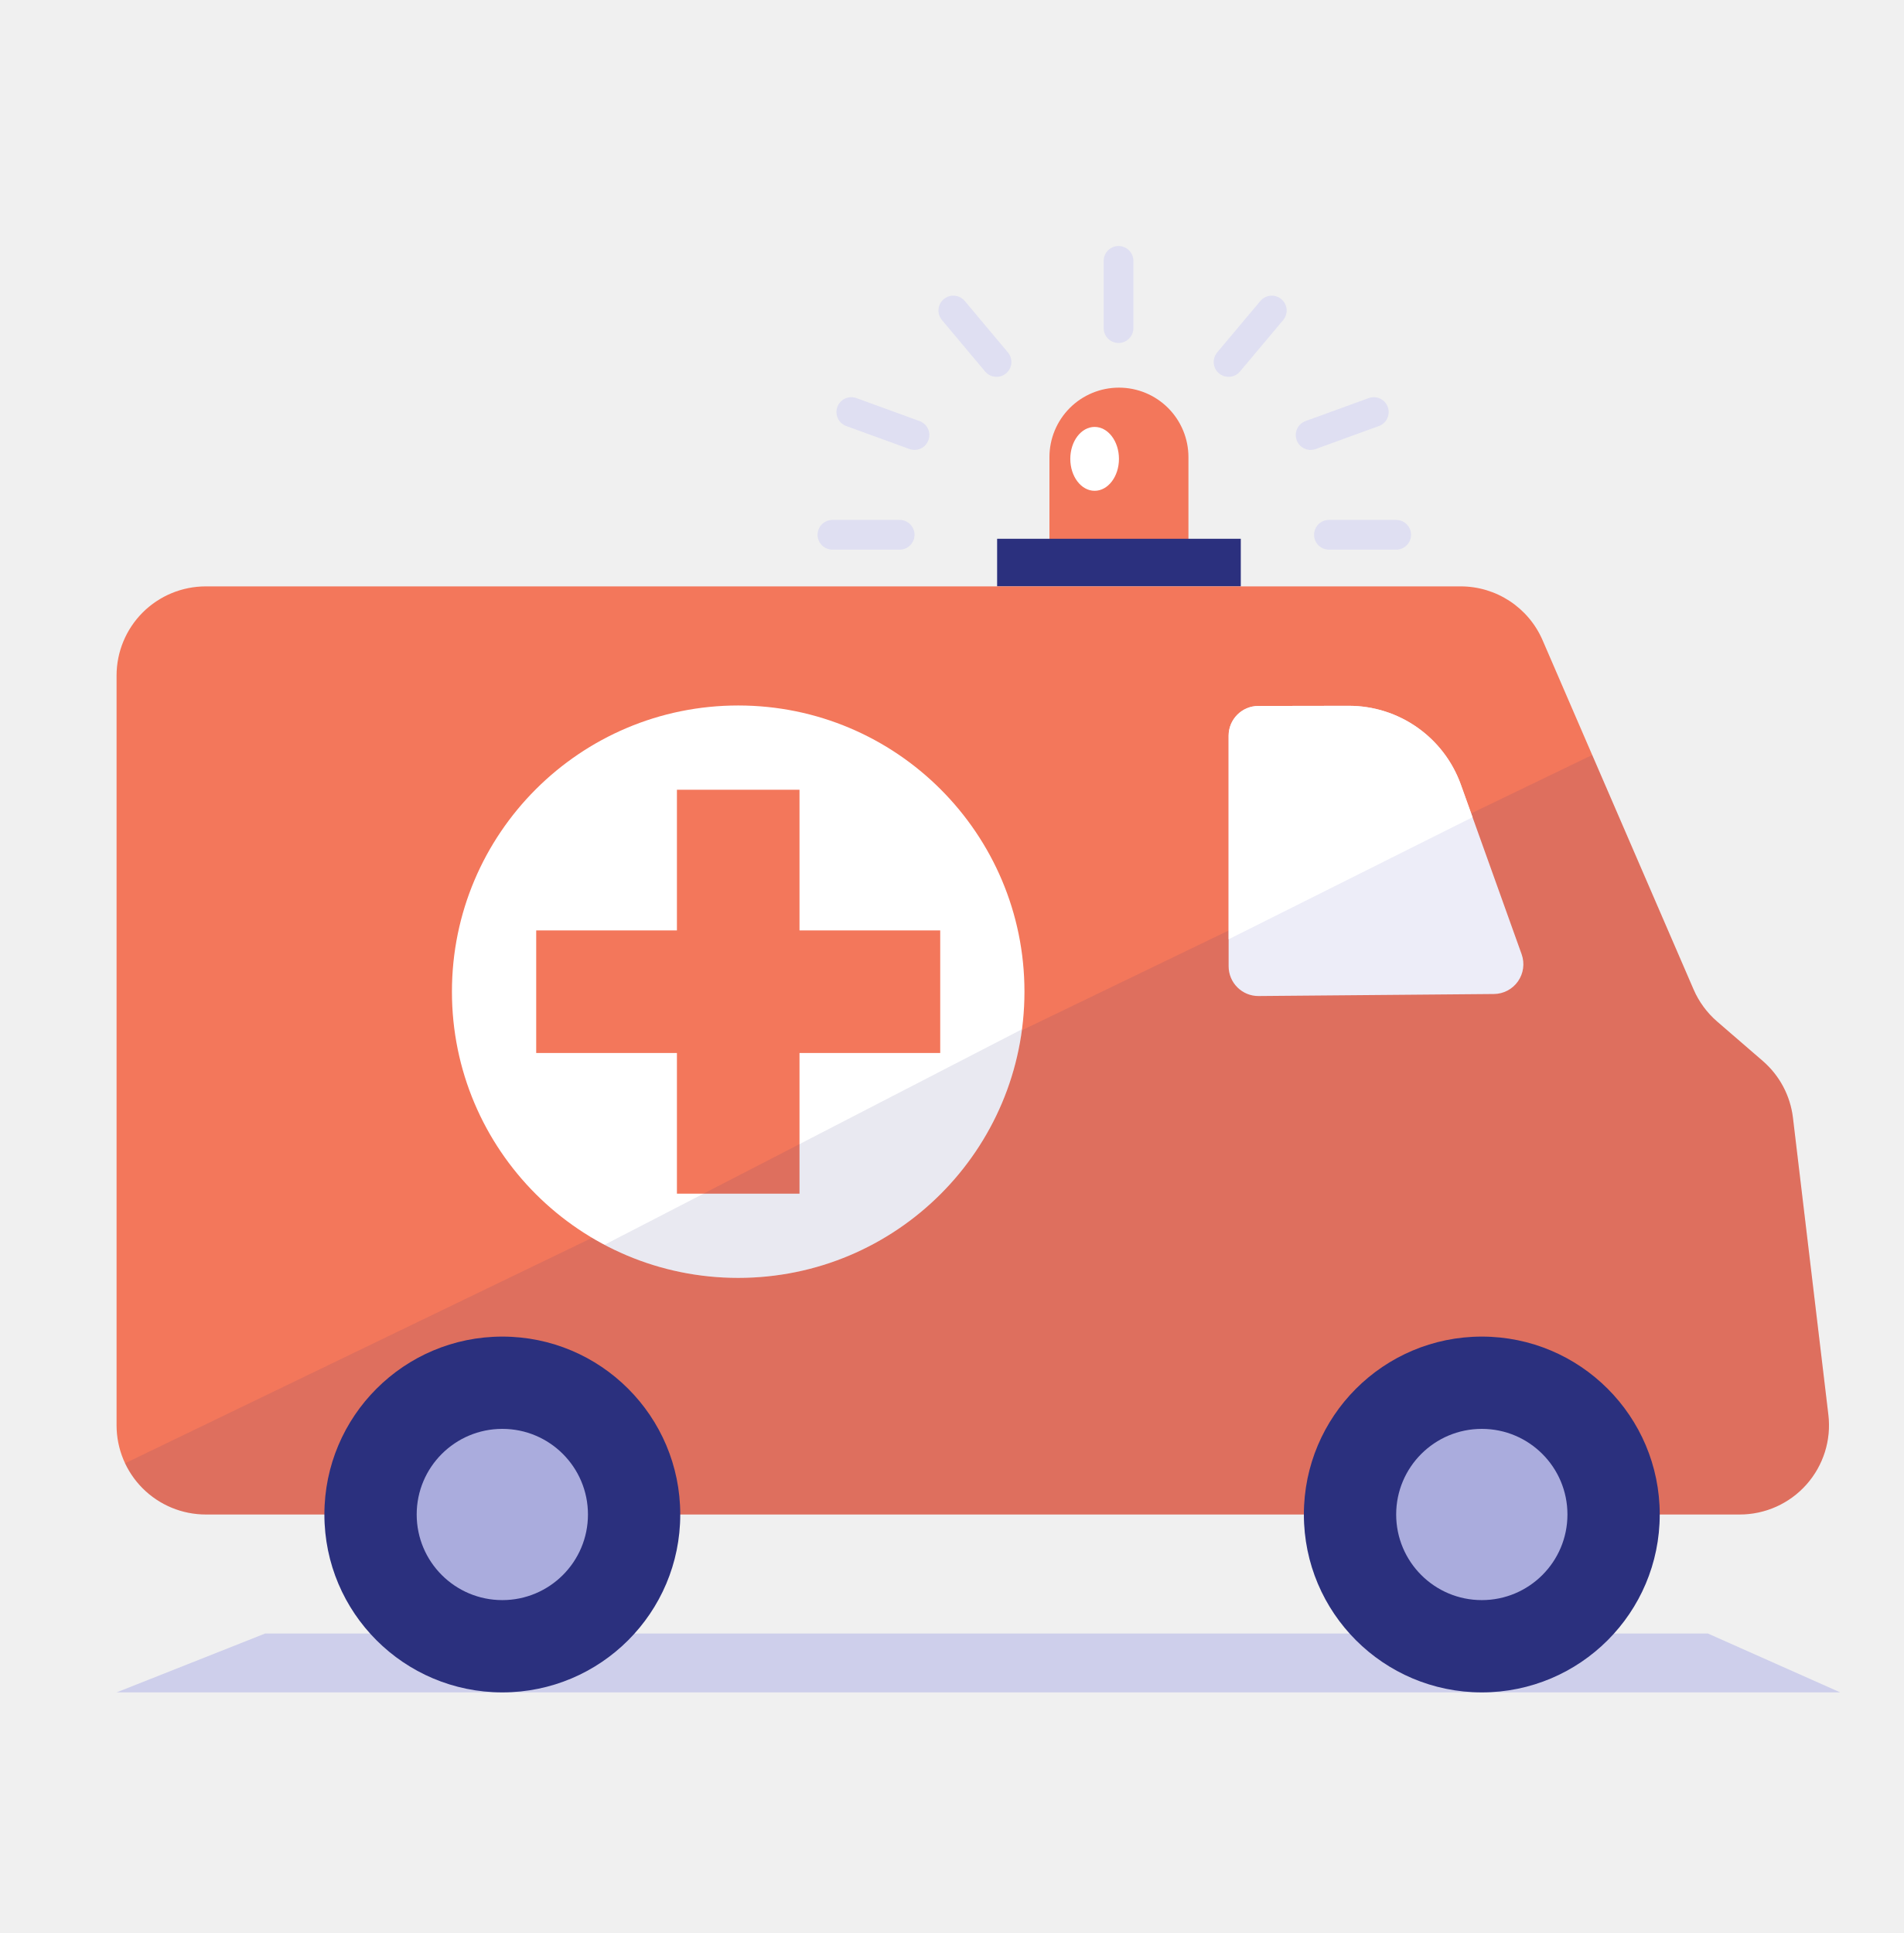
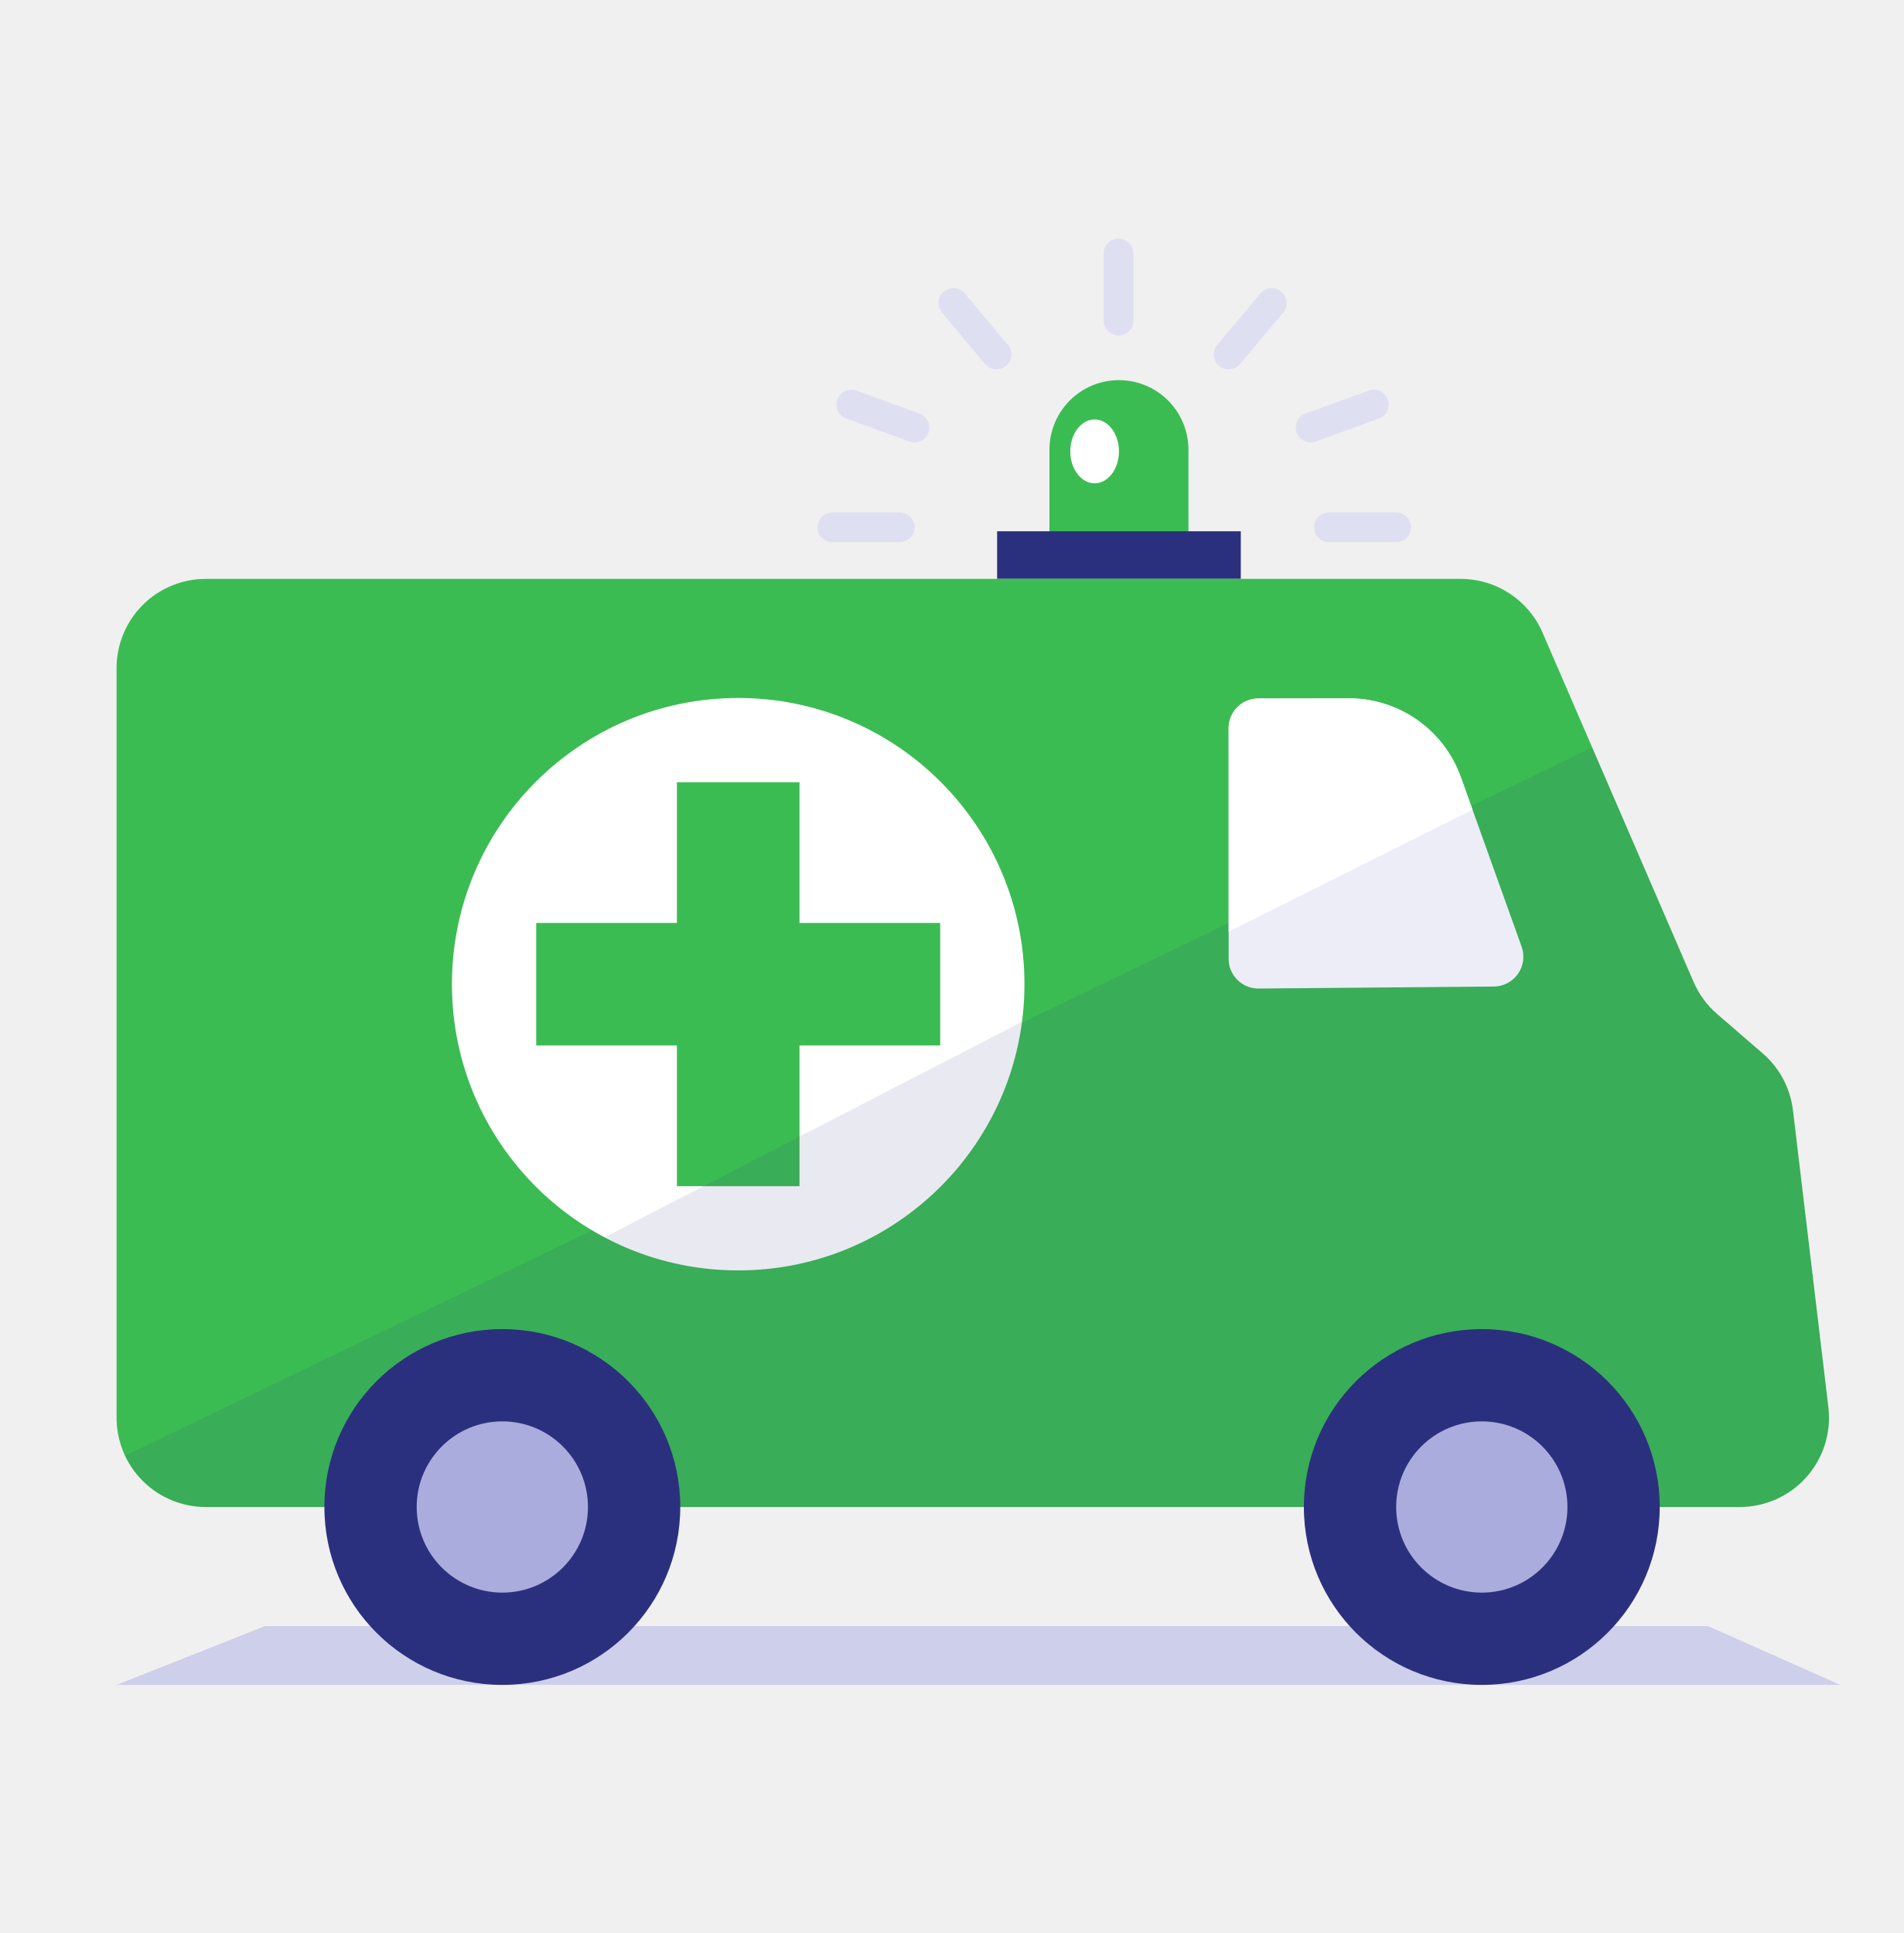
<svg xmlns="http://www.w3.org/2000/svg" width="100%" height="100%" viewBox="0 0 64 65" version="1.1" xml:space="preserve" style="fill-rule:evenodd;clip-rule:evenodd;stroke-linecap:round;stroke-miterlimit:1;">
-   <rect id="Ambulance" x="0" y="0.961" width="64" height="64" style="fill:none;" />
-   <path d="M57.421,54.93L8.913,54.93L3.919,56.909L61.869,56.909L57.421,54.93Z" style="fill:#cecfeb;" />
+   <rect id="Ambulance" x="0" y="0.709" width="64" height="64" style="fill:none;" />
+   <path d="M57.421,54.678L8.913,54.678L3.919,56.657L61.869,56.657L57.421,54.678Z" style="fill:#cecfeb;" />
  <g>
-     <path d="M39.955,15.371C39.955,14.752 39.709,14.158 39.271,13.719C38.833,13.281 38.239,13.035 37.619,13.035C37.619,13.035 37.618,13.035 37.618,13.035C36.999,13.035 36.404,13.281 35.966,13.719C35.528,14.158 35.282,14.752 35.282,15.371C35.282,16.915 35.282,18.654 35.282,18.654L39.955,18.654C39.955,18.654 39.955,16.915 39.955,15.371Z" style="fill:#f3775b;" />
-     <rect x="33.523" y="18.117" width="8.192" height="1.601" style="fill:#2b307e;" />
-     <path d="M37.605,11.033L37.605,8.773" style="fill:none;stroke:#dfdff2;stroke-width:1px;" />
-     <path d="M44.679,17.983L46.939,17.983" style="fill:none;stroke:#dfdff2;stroke-width:1px;" />
-     <path d="M46.187,13.856L44.063,14.629" style="fill:none;stroke:#dfdff2;stroke-width:1px;" />
-     <path d="M28.621,13.856L30.744,14.629" style="fill:none;stroke:#dfdff2;stroke-width:1px;" />
-     <path d="M42.757,10.441L41.304,12.172" style="fill:none;stroke:#dfdff2;stroke-width:1px;" />
-     <path d="M32.051,10.441L33.503,12.172" style="fill:none;stroke:#dfdff2;stroke-width:1px;" />
-     <path d="M27.986,17.983L30.246,17.983" style="fill:none;stroke:#dfdff2;stroke-width:1px;" />
-     <ellipse cx="36.801" cy="15.43" rx="0.818" ry="1.074" style="fill:#fff;" />
+     <path d="M39.955,15.119C39.955,14.5 39.709,13.906 39.271,13.467C38.833,13.029 38.239,12.783 37.619,12.783C37.619,12.783 37.618,12.783 37.618,12.783C36.999,12.783 36.404,13.029 35.966,13.467C35.528,13.906 35.282,14.5 35.282,15.119C35.282,16.663 35.282,18.402 35.282,18.402L39.955,18.402C39.955,18.402 39.955,16.663 39.955,15.119Z" style="fill:#3bbc53;" />
+     <rect x="33.523" y="17.865" width="8.192" height="1.601" style="fill:#2b307e;" />
+     <path d="M37.605,10.781L37.605,8.521" style="fill:none;stroke:#dfdff2;stroke-width:1px;" />
+     <path d="M44.679,17.731L46.939,17.731" style="fill:none;stroke:#dfdff2;stroke-width:1px;" />
+     <path d="M46.187,13.604L44.063,14.377" style="fill:none;stroke:#dfdff2;stroke-width:1px;" />
+     <path d="M28.621,13.604L30.744,14.377" style="fill:none;stroke:#dfdff2;stroke-width:1px;" />
+     <path d="M42.757,10.189L41.304,11.921" style="fill:none;stroke:#dfdff2;stroke-width:1px;" />
+     <path d="M32.051,10.189L33.503,11.921" style="fill:none;stroke:#dfdff2;stroke-width:1px;" />
+     <path d="M27.986,17.731L30.246,17.731" style="fill:none;stroke:#dfdff2;stroke-width:1px;" />
+     <ellipse cx="36.801" cy="15.178" rx="0.818" ry="1.074" style="fill:#fff;" />
  </g>
-   <path d="M58.49,50.927C59.348,50.927 60.164,50.56 60.733,49.919C61.303,49.277 61.571,48.423 61.469,47.572C61.087,44.369 60.534,39.726 60.279,37.589C60.191,36.846 59.828,36.163 59.261,35.674C58.762,35.242 58.153,34.716 57.729,34.35C57.387,34.054 57.116,33.685 56.937,33.27C56.053,31.225 53.243,24.724 51.861,21.527C51.386,20.429 50.304,19.718 49.107,19.718C41.739,19.718 15.79,19.718 6.919,19.718C6.123,19.718 5.36,20.034 4.797,20.596C4.235,21.159 3.919,21.922 3.919,22.718C3.919,28.681 3.919,41.963 3.919,47.927C3.919,48.722 4.235,49.486 4.797,50.048C5.36,50.611 6.123,50.927 6.919,50.927C16.772,50.927 48.107,50.927 58.49,50.927Z" style="fill:#f3775b;" />
+   <path d="M58.49,50.675C59.348,50.675 60.164,50.308 60.733,49.667C61.303,49.025 61.571,48.171 61.469,47.32C61.087,44.117 60.534,39.474 60.279,37.337C60.191,36.594 59.828,35.911 59.261,35.422C58.762,34.99 58.153,34.464 57.729,34.098C57.387,33.802 57.116,33.433 56.937,33.018C56.053,30.973 53.243,24.472 51.861,21.276C51.386,20.177 50.304,19.466 49.107,19.466C41.739,19.466 15.79,19.466 6.919,19.466C6.123,19.466 5.36,19.782 4.797,20.344C4.235,20.907 3.919,21.67 3.919,22.466C3.919,28.429 3.919,41.711 3.919,47.675C3.919,48.471 4.235,49.234 4.797,49.796C5.36,50.359 6.123,50.675 6.919,50.675C16.772,50.675 48.107,50.675 58.49,50.675Z" style="fill:#3bbc53;" />
  <clipPath id="_clip1">
-     <path d="M58.49,50.927C59.348,50.927 60.164,50.56 60.733,49.919C61.303,49.277 61.571,48.423 61.469,47.572C61.087,44.369 60.534,39.726 60.279,37.589C60.191,36.846 59.828,36.163 59.261,35.674C58.762,35.242 58.153,34.716 57.729,34.35C57.387,34.054 57.116,33.685 56.937,33.27C56.053,31.225 53.243,24.724 51.861,21.527C51.386,20.429 50.304,19.718 49.107,19.718C41.739,19.718 15.79,19.718 6.919,19.718C6.123,19.718 5.36,20.034 4.797,20.596C4.235,21.159 3.919,21.922 3.919,22.718C3.919,28.681 3.919,41.963 3.919,47.927C3.919,48.722 4.235,49.486 4.797,50.048C5.36,50.611 6.123,50.927 6.919,50.927C16.772,50.927 48.107,50.927 58.49,50.927Z" />
+     <path d="M58.49,50.675C59.348,50.675 60.164,50.308 60.733,49.667C61.303,49.025 61.571,48.171 61.469,47.32C61.087,44.117 60.534,39.474 60.279,37.337C60.191,36.594 59.828,35.911 59.261,35.422C58.762,34.99 58.153,34.464 57.729,34.098C57.387,33.802 57.116,33.433 56.937,33.018C56.053,30.973 53.243,24.472 51.861,21.276C51.386,20.177 50.304,19.466 49.107,19.466C41.739,19.466 15.79,19.466 6.919,19.466C6.123,19.466 5.36,19.782 4.797,20.344C4.235,20.907 3.919,21.67 3.919,22.466C3.919,28.429 3.919,41.711 3.919,47.675C3.919,48.471 4.235,49.234 4.797,49.796C5.36,50.359 6.123,50.675 6.919,50.675C16.772,50.675 48.107,50.675 58.49,50.675Z" />
  </clipPath>
  <g clip-path="url(#_clip1)">
-     <path d="M61.869,21.36L0.638,50.927L0.638,57.497L61.869,57.497L61.869,21.36Z" style="fill:#2b307e;fill-opacity:0.102;" />
+     <path d="M61.869,21.108L0.638,50.675L0.638,57.245L61.869,57.245L61.869,21.108Z" style="fill:#2b307e;fill-opacity:0.102;" />
  </g>
-   <circle cx="16.888" cy="50.927" r="5.982" style="fill:#2b307e;" />
-   <circle cx="49.818" cy="50.927" r="5.982" style="fill:#2b307e;" />
-   <circle cx="16.888" cy="50.927" r="2.879" style="fill:#aaacdd;" />
-   <circle cx="49.818" cy="50.927" r="2.879" style="fill:#aaacdd;" />
-   <path d="M49.114,26.385C48.543,24.792 47.032,23.73 45.34,23.734C44.263,23.736 43.103,23.738 42.304,23.739C41.753,23.74 41.306,24.188 41.306,24.739C41.306,26.608 41.306,30.616 41.306,32.493C41.306,32.76 41.413,33.016 41.602,33.203C41.791,33.391 42.048,33.496 42.315,33.493C44.166,33.477 48.11,33.444 50.224,33.425C50.547,33.423 50.85,33.263 51.035,32.998C51.221,32.732 51.266,32.393 51.157,32.088C50.633,30.626 49.777,28.236 49.114,26.385Z" style="fill:#ededf8;" />
+   <circle cx="16.888" cy="50.675" r="5.982" style="fill:#2b307e;" />
+   <circle cx="49.818" cy="50.675" r="5.982" style="fill:#2b307e;" />
+   <circle cx="16.888" cy="50.675" r="2.879" style="fill:#aaacdd;" />
+   <circle cx="49.818" cy="50.675" r="2.879" style="fill:#aaacdd;" />
+   <path d="M49.114,26.133C48.543,24.54 47.032,23.478 45.34,23.482C44.263,23.484 43.103,23.486 42.304,23.487C41.753,23.488 41.306,23.936 41.306,24.487C41.306,26.356 41.306,30.364 41.306,32.241C41.306,32.508 41.413,32.764 41.602,32.951C41.791,33.139 42.048,33.244 42.315,33.241C44.166,33.225 48.11,33.192 50.224,33.174C50.547,33.171 50.85,33.011 51.035,32.746C51.221,32.48 51.266,32.141 51.157,31.836C50.633,30.374 49.777,27.984 49.114,26.133Z" style="fill:#ededf8;" />
  <clipPath id="_clip2">
-     <path d="M49.114,26.385C48.543,24.792 47.032,23.73 45.34,23.734C44.263,23.736 43.103,23.738 42.304,23.739C41.753,23.74 41.306,24.188 41.306,24.739C41.306,26.608 41.306,30.616 41.306,32.493C41.306,32.76 41.413,33.016 41.602,33.203C41.791,33.391 42.048,33.496 42.315,33.493C44.166,33.477 48.11,33.444 50.224,33.425C50.547,33.423 50.85,33.263 51.035,32.998C51.221,32.732 51.266,32.393 51.157,32.088C50.633,30.626 49.777,28.236 49.114,26.385Z" />
+     <path d="M49.114,26.133C48.543,24.54 47.032,23.478 45.34,23.482C44.263,23.484 43.103,23.486 42.304,23.487C41.753,23.488 41.306,23.936 41.306,24.487C41.306,26.356 41.306,30.364 41.306,32.241C41.306,32.508 41.413,32.764 41.602,32.951C41.791,33.139 42.048,33.244 42.315,33.241C44.166,33.225 48.11,33.192 50.224,33.174C50.547,33.171 50.85,33.011 51.035,32.746C51.221,32.48 51.266,32.141 51.157,31.836C50.633,30.374 49.777,27.984 49.114,26.133Z" />
  </clipPath>
  <g clip-path="url(#_clip2)">
-     <path d="M37.474,33.502L51.631,26.417L49.166,22.218L37.381,22.111L37.474,33.502Z" style="fill:#fff;" />
+     <path d="M37.474,33.25L51.631,26.165L49.166,21.966L37.381,21.859L37.474,33.25Z" style="fill:#fff;" />
  </g>
-   <circle cx="24.818" cy="33.347" r="9.624" style="fill:#fff;" />
+   <circle cx="24.818" cy="33.095" r="9.624" style="fill:#fff;" />
  <clipPath id="_clip3">
-     <circle cx="24.818" cy="33.347" r="9.624" />
+     <circle cx="24.818" cy="33.095" r="9.624" />
  </clipPath>
  <g clip-path="url(#_clip3)">
-     <rect x="22.758" y="26.556" width="4.121" height="13.583" style="fill:#f3775b;" />
-     <path d="M31.61,35.408L31.61,31.287L18.027,31.287L18.027,35.408L31.61,35.408Z" style="fill:#f3775b;" />
-     <path d="M52.135,25.431L4.21,50.178L4.21,55.677L52.135,55.677L52.135,25.431Z" style="fill:#2b307e;fill-opacity:0.102;" />
+     <rect x="22.758" y="26.304" width="4.121" height="13.583" style="fill:#3bbc53;" />
+     <path d="M31.61,35.156L31.61,31.035L18.027,31.035L18.027,35.156L31.61,35.156Z" style="fill:#3bbc53;" />
+     <path d="M52.135,25.179L4.21,49.926L4.21,55.425L52.135,55.425L52.135,25.179Z" style="fill:#2b307e;fill-opacity:0.102;" />
  </g>
</svg>
